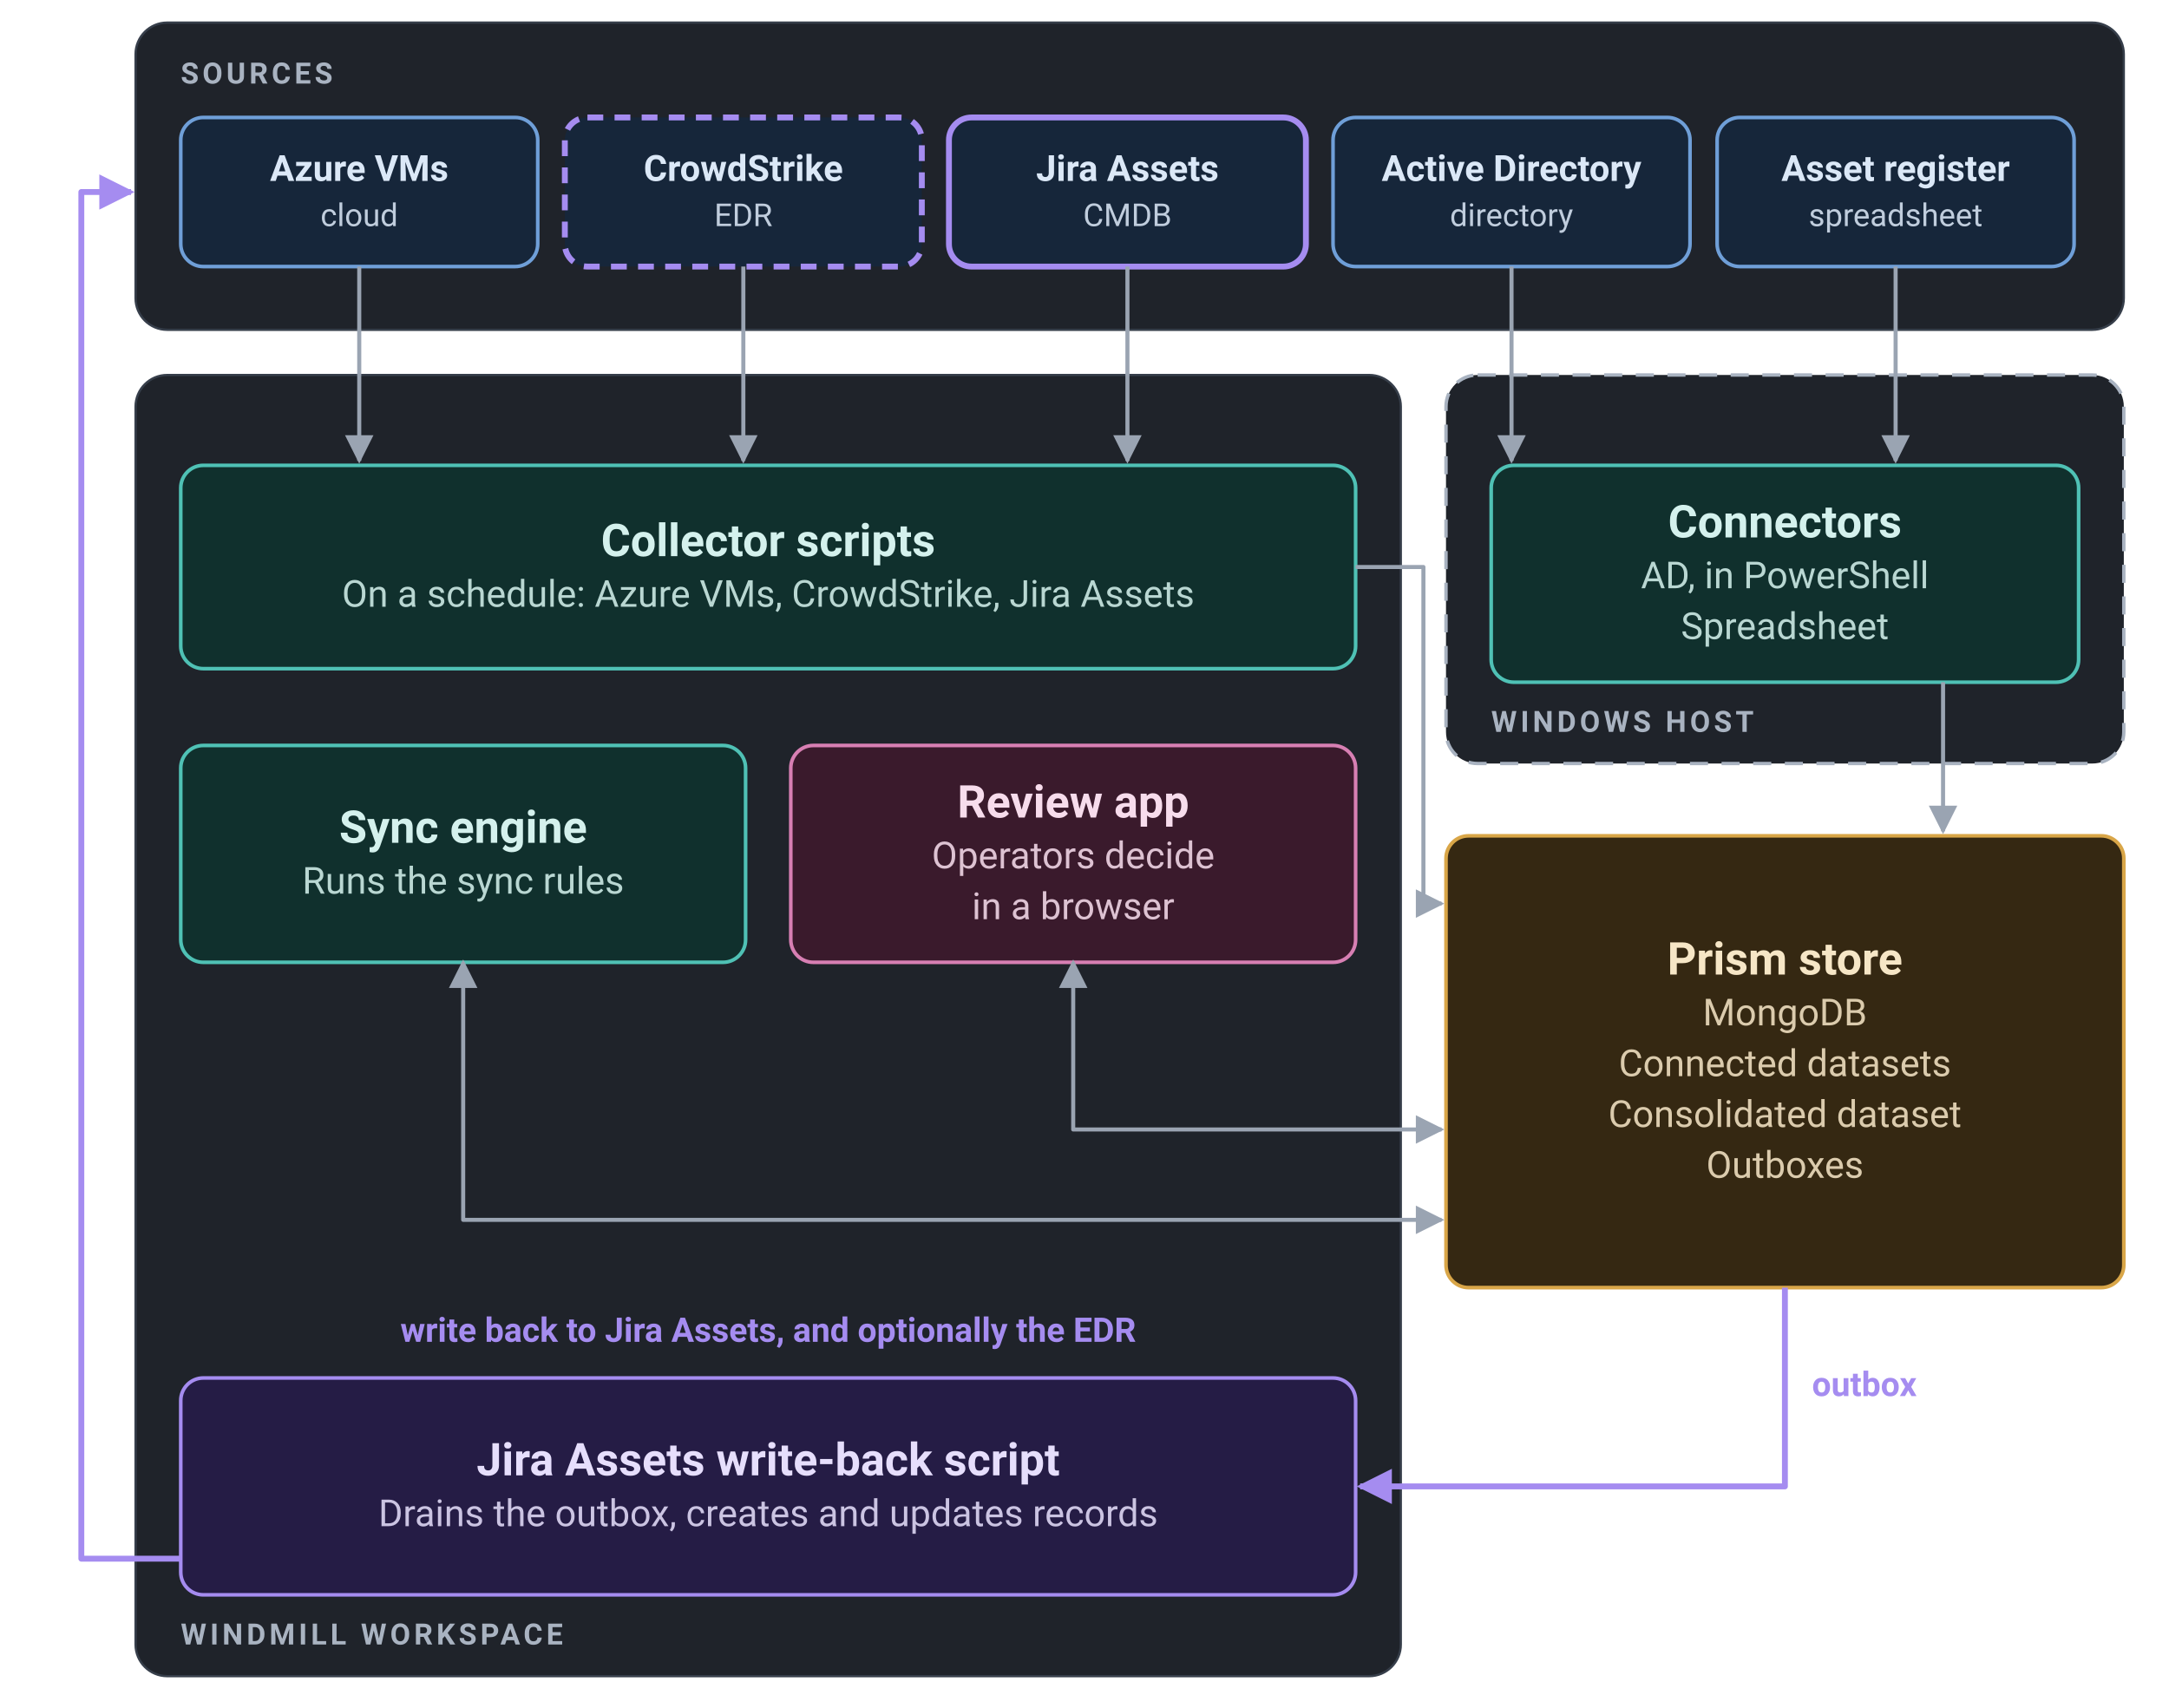
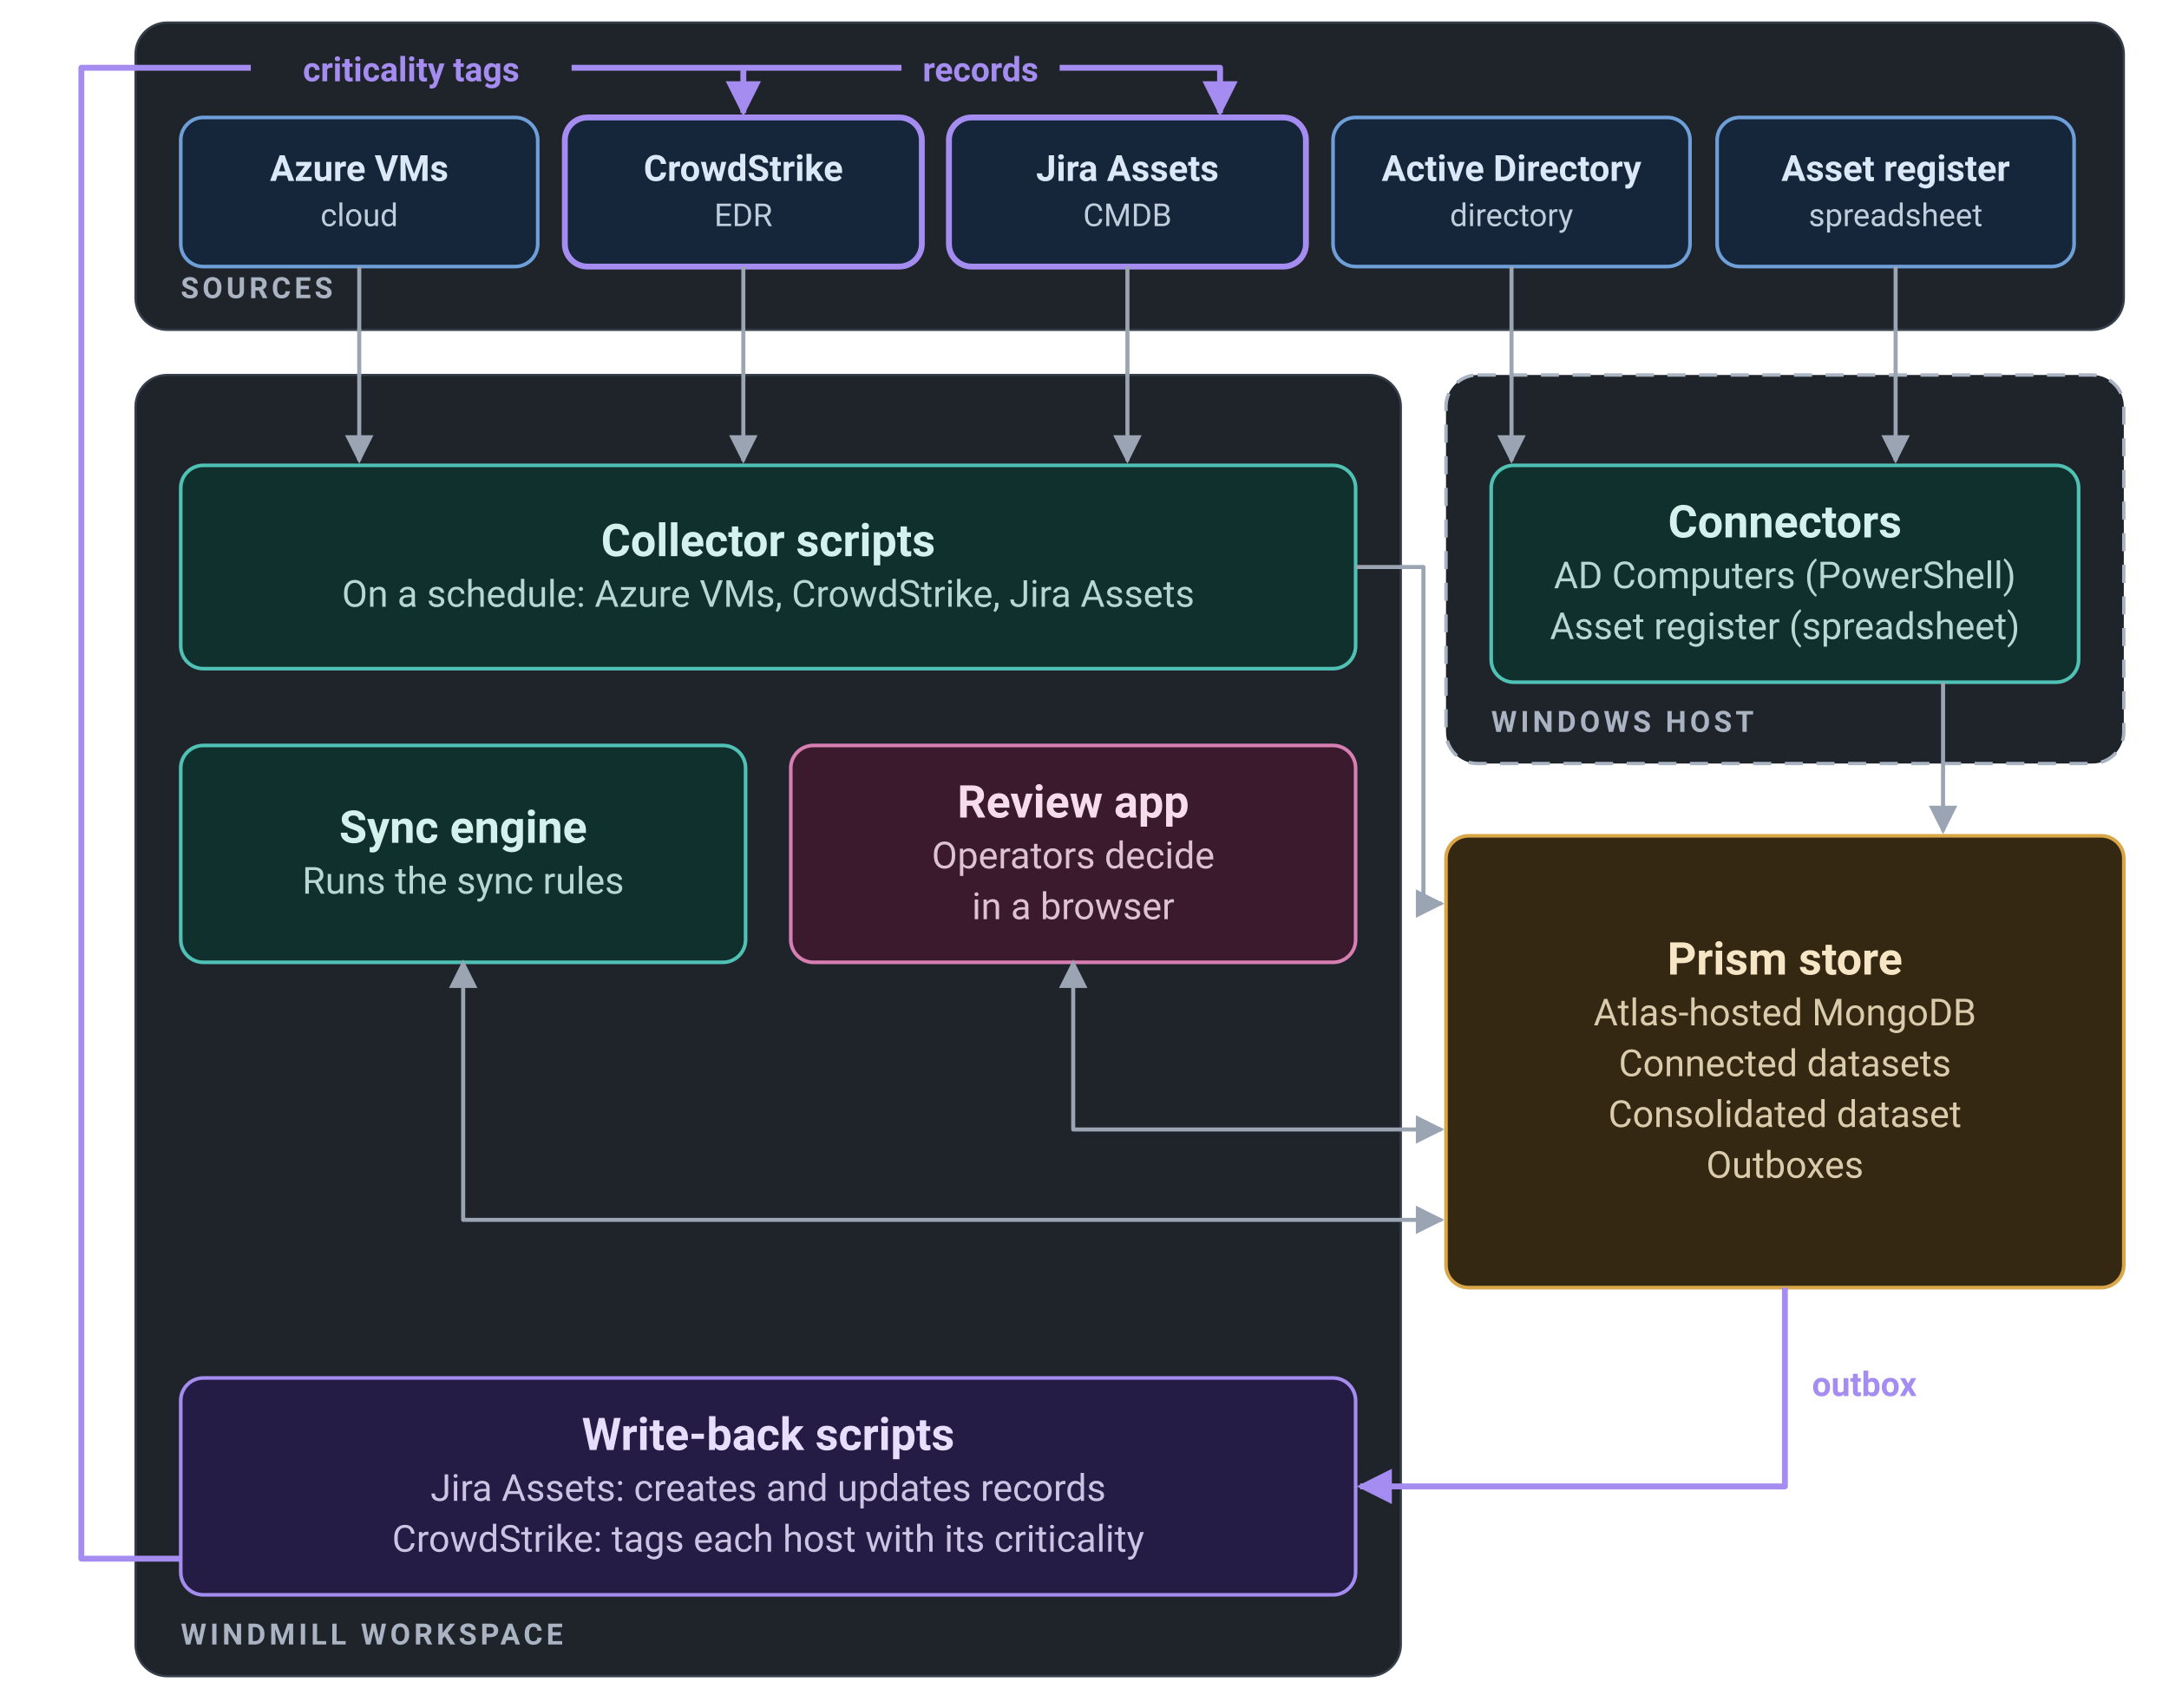
<svg xmlns="http://www.w3.org/2000/svg" viewBox="0 0 960 756" width="960" height="756" role="img" aria-label="Example architecture 1: an IT estate on Windmill-hosted Prism" font-family="-apple-system, BlinkMacSystemFont, 'Segoe UI', Roboto, Helvetica, Arial, sans-serif">
  <defs>
    <marker id="arrow" viewBox="0 0 10 10" refX="9" refY="5" markerWidth="7" markerHeight="7" orient="auto-start-reverse">
      <path d="M0,0 L10,5 L0,10 z" fill="#9aa4b2" />
    </marker>
    <marker id="arrow-wb" viewBox="0 0 10 10" refX="9" refY="5" markerWidth="6" markerHeight="6" orient="auto-start-reverse">
      <path d="M0,0 L10,5 L0,10 z" fill="#a58cf0" />
    </marker>
  </defs>
  <rect x="60" y="10" width="880" height="136" rx="14" fill="#1f232a" stroke="#363e4a" stroke-width="1" />
-   <text x="80" y="37" font-size="13" font-weight="700" letter-spacing="1.6" fill="#a9b3c1">SOURCES</text>
+   <text x="80" y="132" font-size="13" font-weight="700" letter-spacing="1.6" fill="#a9b3c1">SOURCES</text>
  <rect x="80" y="52" width="158" height="66" rx="10" fill="#16263a" stroke="#6f9fd8" stroke-width="1.6" />
  <text x="159" y="80.1" text-anchor="middle" font-size="16" font-weight="650" fill="#dbe8f7">Azure VMs</text>
  <text x="159" y="100.1" text-anchor="middle" font-size="14" fill="#dbe8f7" opacity="0.86">cloud</text>
-   <rect x="250" y="52" width="158" height="66" rx="10" fill="#16263a" stroke="#a58cf0" stroke-width="2.6" stroke-dasharray="7 5" />
+   <rect x="250" y="52" width="158" height="66" rx="10" fill="#16263a" stroke="#a58cf0" stroke-width="2.6" />
  <text x="329" y="80.1" text-anchor="middle" font-size="16" font-weight="650" fill="#dbe8f7">CrowdStrike</text>
  <text x="329" y="100.1" text-anchor="middle" font-size="14" fill="#dbe8f7" opacity="0.86">EDR</text>
  <rect x="420" y="52" width="158" height="66" rx="10" fill="#16263a" stroke="#a58cf0" stroke-width="2.6" />
  <text x="499" y="80.1" text-anchor="middle" font-size="16" font-weight="650" fill="#dbe8f7">Jira Assets</text>
  <text x="499" y="100.1" text-anchor="middle" font-size="14" fill="#dbe8f7" opacity="0.86">CMDB</text>
  <rect x="590" y="52" width="158" height="66" rx="10" fill="#16263a" stroke="#6f9fd8" stroke-width="1.6" />
  <text x="669" y="80.1" text-anchor="middle" font-size="16" font-weight="650" fill="#dbe8f7">Active Directory</text>
  <text x="669" y="100.1" text-anchor="middle" font-size="14" fill="#dbe8f7" opacity="0.86">directory</text>
  <rect x="760" y="52" width="158" height="66" rx="10" fill="#16263a" stroke="#6f9fd8" stroke-width="1.6" />
  <text x="839" y="80.1" text-anchor="middle" font-size="16" font-weight="650" fill="#dbe8f7">Asset register</text>
  <text x="839" y="100.1" text-anchor="middle" font-size="14" fill="#dbe8f7" opacity="0.86">spreadsheet</text>
  <rect x="60" y="166" width="560" height="576" rx="14" fill="#1f232a" stroke="#363e4a" stroke-width="1" />
  <text x="80" y="728" font-size="13" font-weight="700" letter-spacing="1.6" fill="#a9b3c1">WINDMILL WORKSPACE</text>
  <rect x="640" y="166" width="300" height="172" rx="14" fill="#1f232a" stroke="#a9b3c1" stroke-width="1.5" stroke-dasharray="8 6" />
  <text x="660" y="324" font-size="13" font-weight="700" letter-spacing="1.6" fill="#a9b3c1">WINDOWS HOST</text>
  <path d="M159,118 L159,204" fill="none" stroke="#9aa4b2" stroke-width="1.8" stroke-linejoin="round" marker-end="url(#arrow)" />
  <path d="M329,118 L329,204" fill="none" stroke="#9aa4b2" stroke-width="1.8" stroke-linejoin="round" marker-end="url(#arrow)" />
  <path d="M499,118 L499,204" fill="none" stroke="#9aa4b2" stroke-width="1.8" stroke-linejoin="round" marker-end="url(#arrow)" />
  <path d="M669,118 L669,204" fill="none" stroke="#9aa4b2" stroke-width="1.8" stroke-linejoin="round" marker-end="url(#arrow)" />
  <path d="M839,118 L839,204" fill="none" stroke="#9aa4b2" stroke-width="1.8" stroke-linejoin="round" marker-end="url(#arrow)" />
  <rect x="80" y="206" width="520" height="90" rx="10" fill="#10302d" stroke="#4fc1b5" stroke-width="1.6" />
  <text x="340" y="246.2" text-anchor="middle" font-size="20" font-weight="650" fill="#d4f1ed">Collector scripts</text>
  <text x="340" y="268.6" text-anchor="middle" font-size="16.5" fill="#d4f1ed" opacity="0.86">On a schedule: Azure VMs, CrowdStrike, Jira Assets</text>
  <rect x="660" y="206" width="260" height="96" rx="10" fill="#10302d" stroke="#4fc1b5" stroke-width="1.6" />
  <text x="790" y="237.9" text-anchor="middle" font-size="20" font-weight="650" fill="#d4f1ed">Connectors</text>
-   <text x="790" y="260.4" text-anchor="middle" font-size="16.5" fill="#d4f1ed" opacity="0.86">AD, in PowerShell</text>
-   <text x="790" y="282.9" text-anchor="middle" font-size="16.5" fill="#d4f1ed" opacity="0.86">Spreadsheet</text>
+   <text x="790" y="260.4" text-anchor="middle" font-size="16.5" fill="#d4f1ed" opacity="0.86">AD Computers (PowerShell)</text>
+   <text x="790" y="282.9" text-anchor="middle" font-size="16.5" fill="#d4f1ed" opacity="0.86">Asset register (spreadsheet)</text>
  <rect x="80" y="330" width="250" height="96" rx="10" fill="#10302d" stroke="#4fc1b5" stroke-width="1.6" />
  <text x="205" y="373.1" text-anchor="middle" font-size="20" font-weight="650" fill="#d4f1ed">Sync engine</text>
  <text x="205" y="395.6" text-anchor="middle" font-size="16.5" fill="#d4f1ed" opacity="0.86">Runs the sync rules</text>
  <rect x="350" y="330" width="250" height="96" rx="10" fill="#3a1a2c" stroke="#d77fb3" stroke-width="1.6" />
  <text x="475" y="361.9" text-anchor="middle" font-size="20" font-weight="650" fill="#f7dcec">Review app</text>
  <text x="475" y="384.4" text-anchor="middle" font-size="16.5" fill="#f7dcec" opacity="0.86">Operators decide</text>
  <text x="475" y="406.9" text-anchor="middle" font-size="16.5" fill="#f7dcec" opacity="0.86">in a browser</text>
  <rect x="640" y="370" width="300" height="200" rx="10" fill="#352812" stroke="#d9a648" stroke-width="1.6" />
  <text x="790" y="431.4" text-anchor="middle" font-size="20" font-weight="650" fill="#f6e6c6">Prism store</text>
-   <text x="790" y="453.9" text-anchor="middle" font-size="16.5" fill="#f6e6c6" opacity="0.86">MongoDB</text>
+   <text x="790" y="453.9" text-anchor="middle" font-size="16.5" fill="#f6e6c6" opacity="0.86">Atlas-hosted MongoDB</text>
  <text x="790" y="476.4" text-anchor="middle" font-size="16.5" fill="#f6e6c6" opacity="0.86">Connected datasets</text>
  <text x="790" y="498.9" text-anchor="middle" font-size="16.5" fill="#f6e6c6" opacity="0.86">Consolidated dataset</text>
  <text x="790" y="521.4" text-anchor="middle" font-size="16.5" fill="#f6e6c6" opacity="0.86">Outboxes</text>
  <rect x="80" y="610" width="520" height="96" rx="10" fill="#251c45" stroke="#a58cf0" stroke-width="1.6" />
-   <text x="340" y="653.1" text-anchor="middle" font-size="20" font-weight="650" fill="#e6defc">Jira Assets write-back script</text>
-   <text x="340" y="675.6" text-anchor="middle" font-size="16.5" fill="#e6defc" opacity="0.86">Drains the outbox, creates and updates records</text>
+   <text x="340" y="641.9" text-anchor="middle" font-size="20" font-weight="650" fill="#e6defc">Write-back scripts</text>
+   <text x="340" y="664.4" text-anchor="middle" font-size="16.5" fill="#e6defc" opacity="0.86">Jira Assets: creates and updates records</text>
+   <text x="340" y="686.9" text-anchor="middle" font-size="16.5" fill="#e6defc" opacity="0.86">CrowdStrike: tags each host with its criticality</text>
  <path d="M600,251 L630,251 L630,400 L638,400" fill="none" stroke="#9aa4b2" stroke-width="1.8" stroke-linejoin="round" marker-end="url(#arrow)" />
  <path d="M860,302 L860,368" fill="none" stroke="#9aa4b2" stroke-width="1.8" stroke-linejoin="round" marker-end="url(#arrow)" />
  <path d="M475,426 L475,500 L638,500" fill="none" stroke="#9aa4b2" stroke-width="1.8" stroke-linejoin="round" marker-start="url(#arrow)" marker-end="url(#arrow)" />
  <path d="M205,426 L205,540 L638,540" fill="none" stroke="#9aa4b2" stroke-width="1.8" stroke-linejoin="round" marker-start="url(#arrow)" marker-end="url(#arrow)" />
  <path d="M790,570 L790,658 L602,658" fill="none" stroke="#a58cf0" stroke-width="2.6" stroke-linejoin="round" marker-end="url(#arrow-wb)" />
  <text x="802" y="618" text-anchor="start" font-size="15" font-weight="600" fill="#a58cf0">outbox</text>
-   <path d="M80,690 L36,690 L36,85 L58,85" fill="none" stroke="#a58cf0" stroke-width="2.6" stroke-linejoin="round" marker-end="url(#arrow-wb)" />
-   <rect x="137.0" y="580" width="406.0" height="20" rx="4" fill="#1f232a" />
-   <text x="340" y="594" text-anchor="middle" font-size="15" font-weight="600" fill="#a58cf0">write back to Jira Assets, and optionally the EDR</text>
+   <path d="M80,690 L36,690 L36,30 L540,30 L540,50" fill="none" stroke="#a58cf0" stroke-width="2.6" stroke-linejoin="round" marker-end="url(#arrow-wb)" />
+   <path d="M329,30 L329,50" fill="none" stroke="#a58cf0" stroke-width="2.6" stroke-linejoin="round" marker-end="url(#arrow-wb)" />
+   <rect x="111.0" y="22" width="142.0" height="20" rx="4" fill="#1f232a" />
+   <text x="182" y="36" text-anchor="middle" font-size="15" font-weight="600" fill="#a58cf0">criticality tags</text>
+   <rect x="399.0" y="22" width="70.0" height="20" rx="4" fill="#1f232a" />
+   <text x="434" y="36" text-anchor="middle" font-size="15" font-weight="600" fill="#a58cf0">records</text>
</svg>
